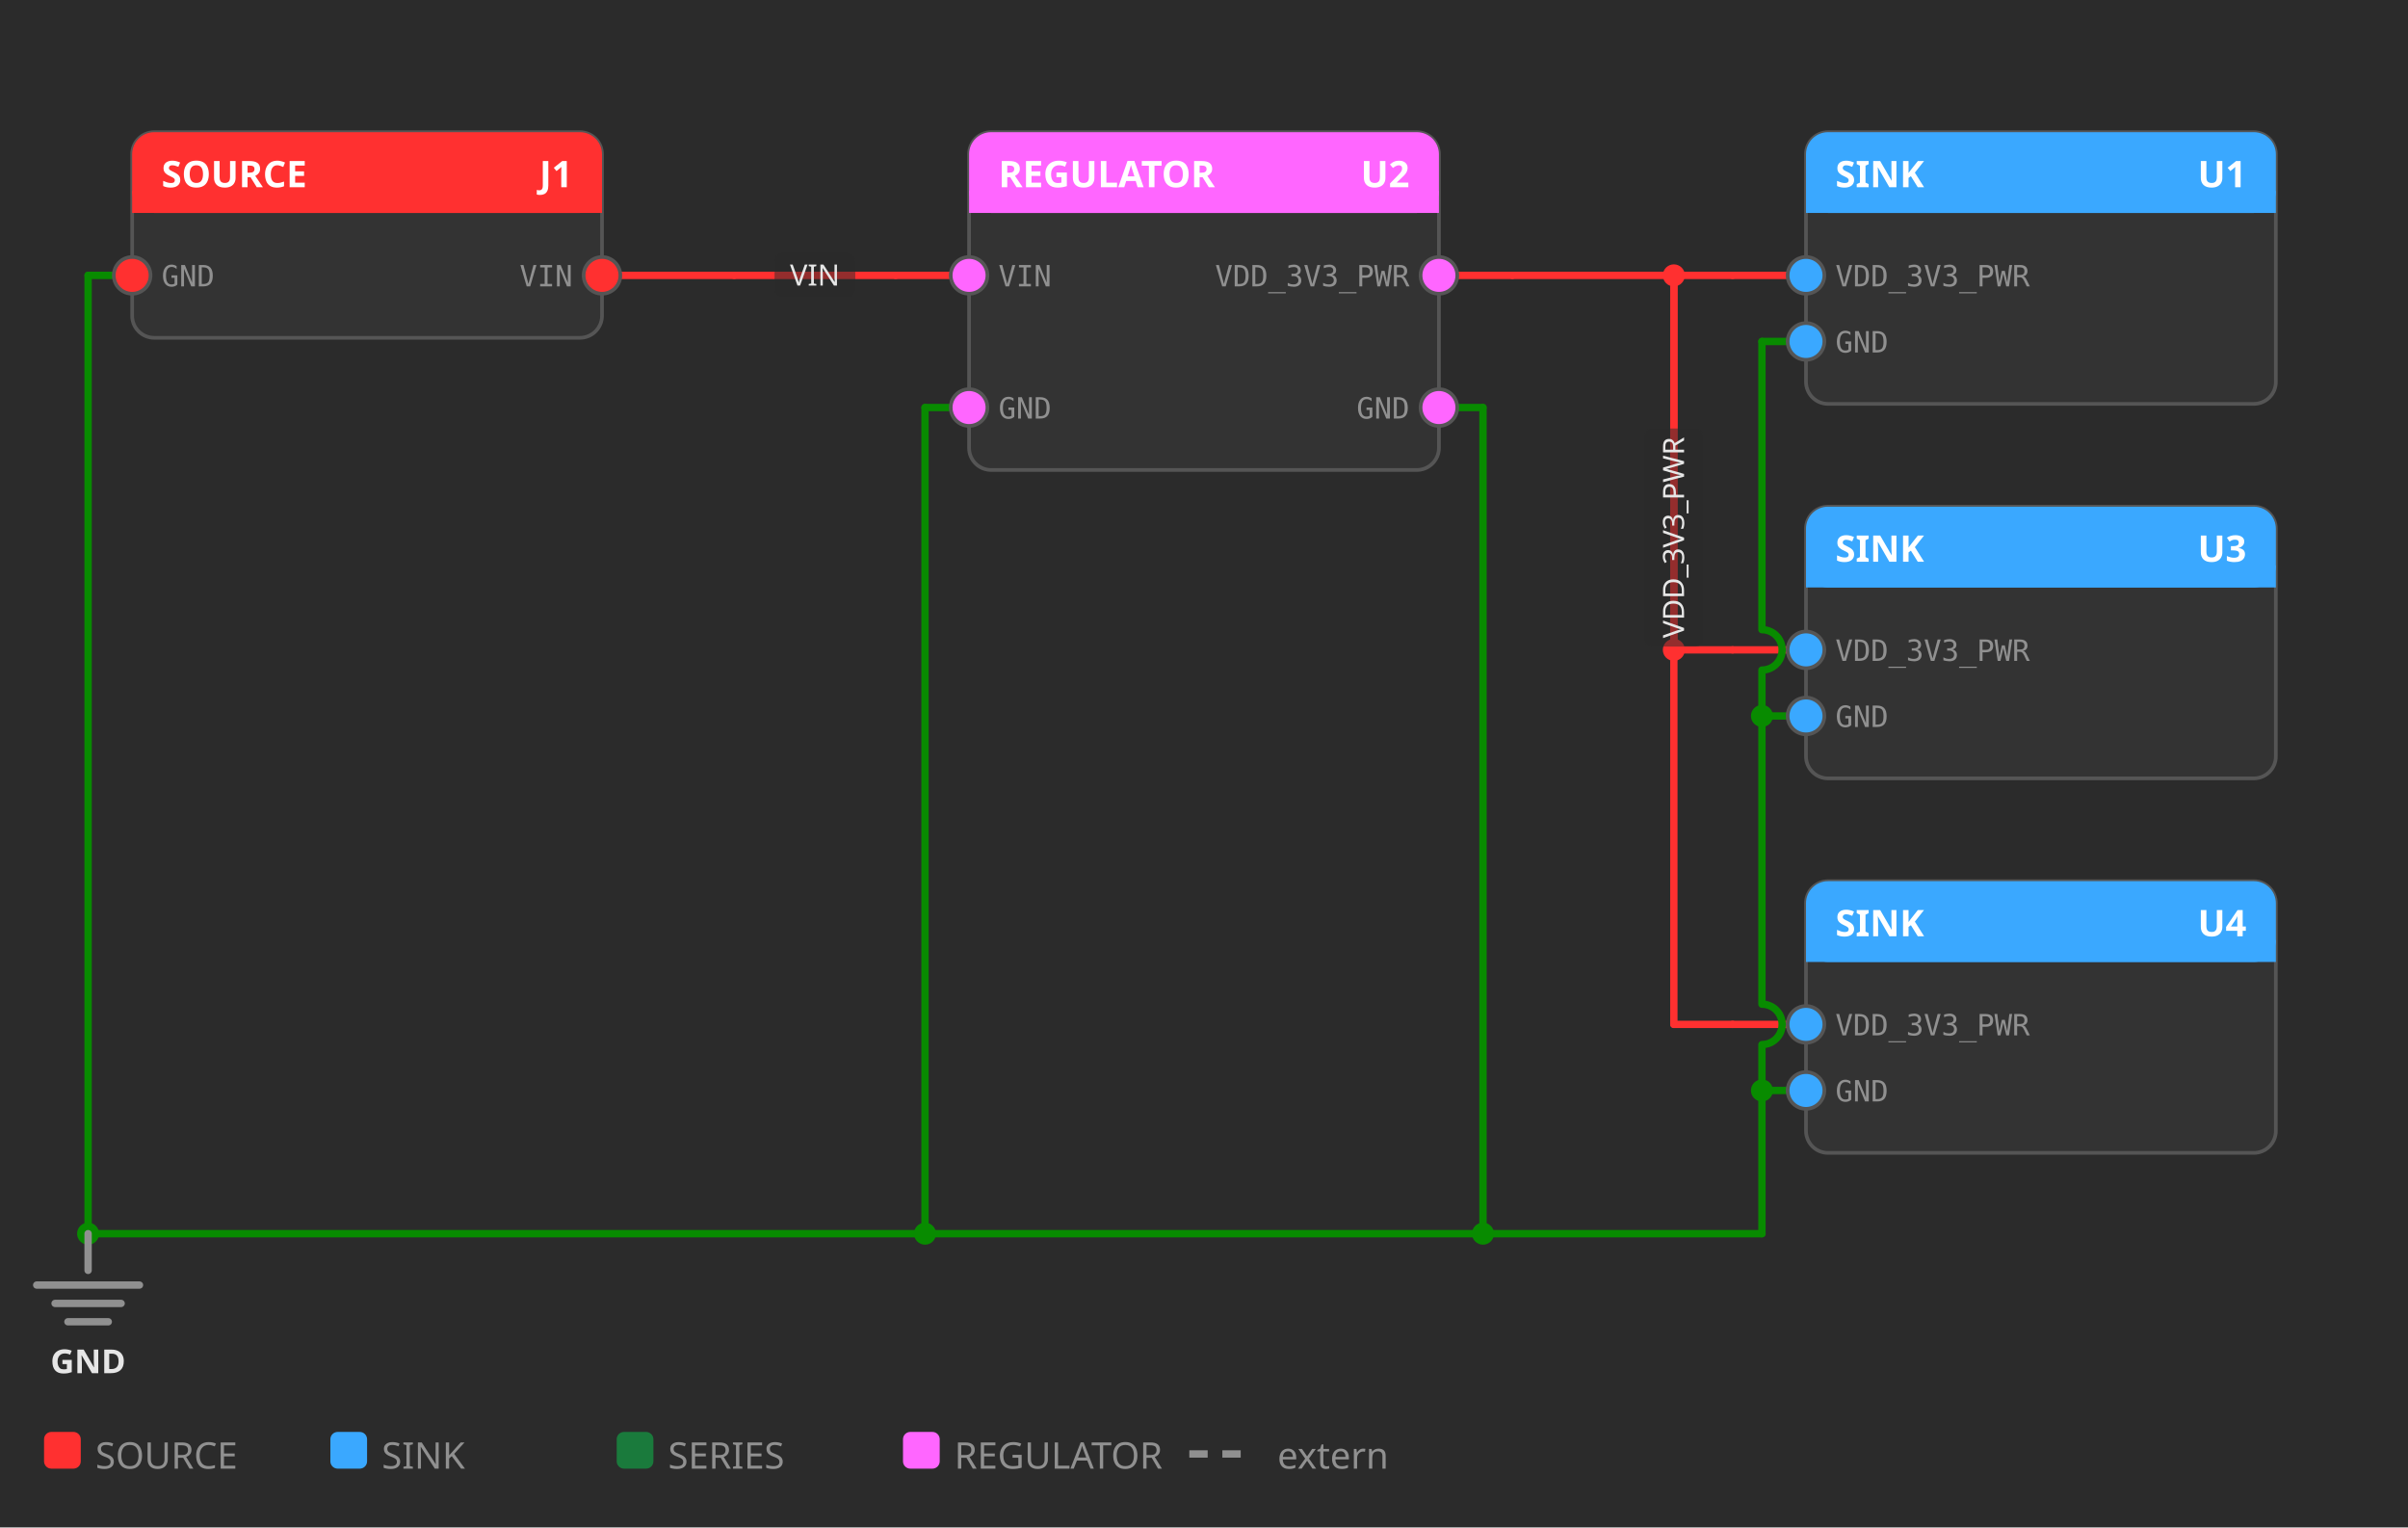
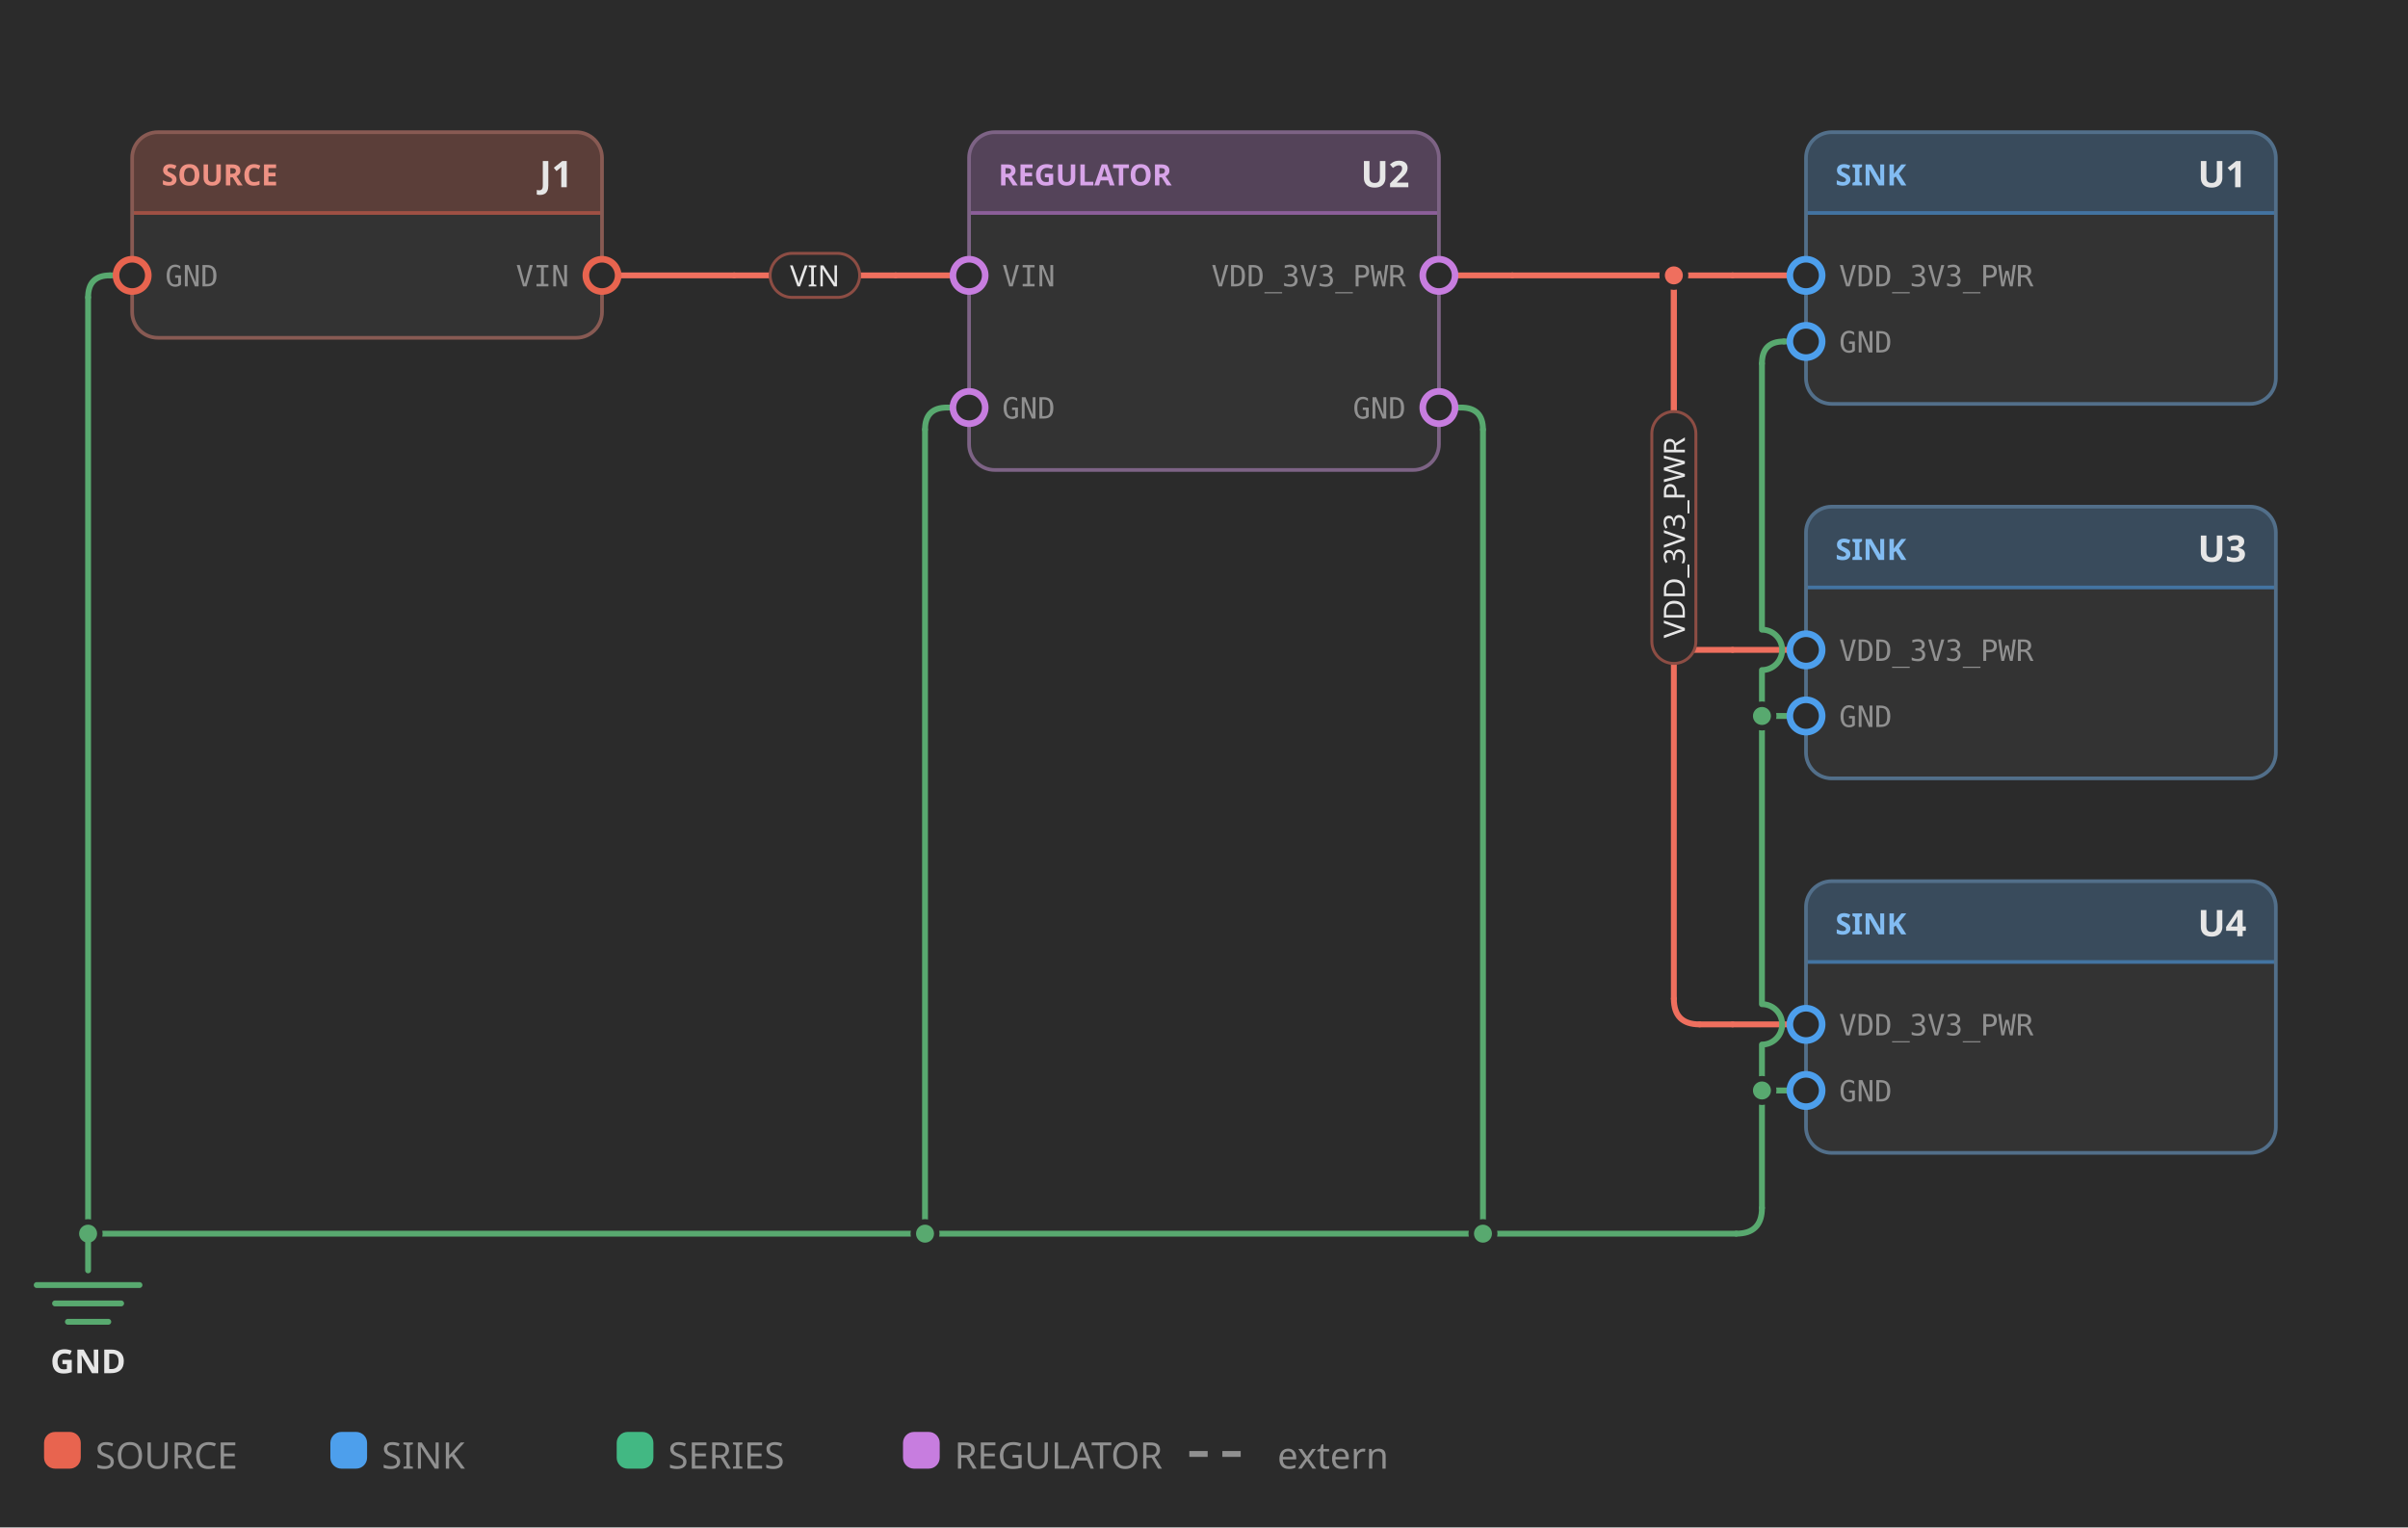
<svg xmlns="http://www.w3.org/2000/svg" width="656" height="416" viewBox="0 0 656 416">
  <rect width="100%" height="100%" fill="#2b2b2b" />
-   <line x1="164" y1="75" x2="200" y2="75" stroke="#ff3030" stroke-width="2" stroke-linecap="round" />
-   <line x1="200" y1="75" x2="244" y2="75" stroke="#ff3030" stroke-width="2" stroke-linecap="round" />
-   <line x1="244" y1="75" x2="264" y2="75" stroke="#ff3030" stroke-width="2" stroke-linecap="round" />
-   <line x1="392" y1="75" x2="412" y2="75" stroke="#ff3030" stroke-width="2" stroke-linecap="round" />
-   <line x1="412" y1="75" x2="472" y2="75" stroke="#ff3030" stroke-width="2" stroke-linecap="round" />
-   <line x1="472" y1="75" x2="492" y2="75" stroke="#ff3030" stroke-width="2" stroke-linecap="round" />
-   <line x1="472" y1="177" x2="492" y2="177" stroke="#ff3030" stroke-width="2" stroke-linecap="round" />
-   <line x1="456" y1="177" x2="472" y2="177" stroke="#ff3030" stroke-width="2" stroke-linecap="round" />
-   <line x1="472" y1="279" x2="492" y2="279" stroke="#ff3030" stroke-width="2" stroke-linecap="round" />
-   <line x1="456" y1="279" x2="472" y2="279" stroke="#ff3030" stroke-width="2" stroke-linecap="round" />
-   <line x1="24" y1="336" x2="480" y2="336" stroke="#088b00" stroke-width="2" stroke-linecap="round" />
-   <line x1="24" y1="75" x2="36" y2="75" stroke="#088b00" stroke-width="2" stroke-linecap="round" />
-   <line x1="252" y1="111" x2="264" y2="111" stroke="#088b00" stroke-width="2" stroke-linecap="round" />
-   <line x1="392" y1="111" x2="404" y2="111" stroke="#088b00" stroke-width="2" stroke-linecap="round" />
-   <line x1="480" y1="93" x2="492" y2="93" stroke="#088b00" stroke-width="2" stroke-linecap="round" />
-   <line x1="480" y1="195" x2="492" y2="195" stroke="#088b00" stroke-width="2" stroke-linecap="round" />
-   <line x1="480" y1="297" x2="492" y2="297" stroke="#088b00" stroke-width="2" stroke-linecap="round" />
-   <path d="M 456,75 V 177" fill="none" stroke="#ff3030" stroke-width="2" stroke-linecap="round" stroke-linejoin="round" />
-   <path d="M 456,75 V 279" fill="none" stroke="#ff3030" stroke-width="2" stroke-linecap="round" stroke-linejoin="round" />
-   <path d="M 24,75 V 336" fill="none" stroke="#088b00" stroke-width="2" stroke-linecap="round" stroke-linejoin="round" />
-   <path d="M 252,111 V 336" fill="none" stroke="#088b00" stroke-width="2" stroke-linecap="round" stroke-linejoin="round" />
-   <path d="M 404,111 V 336" fill="none" stroke="#088b00" stroke-width="2" stroke-linecap="round" stroke-linejoin="round" />
-   <path d="M 480,93 V 171.5 A 5.5,5.5 0 0 1 480,182.5 V 273.5 A 5.5,5.5 0 0 1 480,284.5 V 336" fill="none" stroke="#088b00" stroke-width="2" stroke-linecap="round" stroke-linejoin="round" />
-   <circle cx="24" cy="336" r="3" fill="#088b00" />
-   <circle cx="252" cy="336" r="3" fill="#088b00" />
-   <circle cx="404" cy="336" r="3" fill="#088b00" />
-   <circle cx="456" cy="75" r="3" fill="#ff3030" />
-   <circle cx="456" cy="177" r="3" fill="#ff3030" />
-   <circle cx="480" cy="195" r="3" fill="#088b00" />
-   <circle cx="480" cy="297" r="3" fill="#088b00" />
-   <line x1="24" y1="336" x2="24" y2="346" stroke="#909090" stroke-width="2" stroke-linecap="round" />
-   <line x1="10" y1="350" x2="38" y2="350" stroke="#909090" stroke-width="2" stroke-linecap="round" />
-   <line x1="15" y1="355" x2="33" y2="355" stroke="#909090" stroke-width="2" stroke-linecap="round" />
-   <line x1="18.5" y1="360" x2="29.5" y2="360" stroke="#909090" stroke-width="2" stroke-linecap="round" />
+   <path d="M 164,75 H 200" fill="none" stroke="#ef6f5e" stroke-width="1.6" stroke-linecap="round" stroke-linejoin="round" />
+   <path d="M 200,75 H 244" fill="none" stroke="#ef6f5e" stroke-width="1.6" stroke-linecap="round" stroke-linejoin="round" />
+   <path d="M 244,75 H 264" fill="none" stroke="#ef6f5e" stroke-width="1.6" stroke-linecap="round" stroke-linejoin="round" />
+   <path d="M 392,75 H 412" fill="none" stroke="#ef6f5e" stroke-width="1.6" stroke-linecap="round" stroke-linejoin="round" />
+   <path d="M 412,75 H 472" fill="none" stroke="#ef6f5e" stroke-width="1.6" stroke-linecap="round" stroke-linejoin="round" />
+   <path d="M 472,75 H 492" fill="none" stroke="#ef6f5e" stroke-width="1.6" stroke-linecap="round" stroke-linejoin="round" />
+   <path d="M 472,177 H 492" fill="none" stroke="#ef6f5e" stroke-width="1.6" stroke-linecap="round" stroke-linejoin="round" />
+   <path d="M 456,177 H 472" fill="none" stroke="#ef6f5e" stroke-width="1.6" stroke-linecap="round" stroke-linejoin="round" />
+   <path d="M 472,279 H 492" fill="none" stroke="#ef6f5e" stroke-width="1.6" stroke-linecap="round" stroke-linejoin="round" />
+   <path d="M 463,279 H 472" fill="none" stroke="#ef6f5e" stroke-width="1.6" stroke-linecap="round" stroke-linejoin="round" />
+   <path d="M 24,336 H 473" fill="none" stroke="#58a96f" stroke-width="1.6" stroke-linecap="round" stroke-linejoin="round" />
+   <path d="M 30,75 H 36" fill="none" stroke="#58a96f" stroke-width="1.6" stroke-linecap="round" stroke-linejoin="round" />
+   <path d="M 258,111 H 264" fill="none" stroke="#58a96f" stroke-width="1.6" stroke-linecap="round" stroke-linejoin="round" />
+   <path d="M 392,111 H 398" fill="none" stroke="#58a96f" stroke-width="1.6" stroke-linecap="round" stroke-linejoin="round" />
+   <path d="M 486,93 H 492" fill="none" stroke="#58a96f" stroke-width="1.6" stroke-linecap="round" stroke-linejoin="round" />
+   <path d="M 480,195 H 492" fill="none" stroke="#58a96f" stroke-width="1.6" stroke-linecap="round" stroke-linejoin="round" />
+   <path d="M 480,297 H 492" fill="none" stroke="#58a96f" stroke-width="1.6" stroke-linecap="round" stroke-linejoin="round" />
+   <path d="M 456,75 V 177" fill="none" stroke="#ef6f5e" stroke-width="1.6" stroke-linecap="round" stroke-linejoin="round" />
+   <path d="M 456,75 V 272" fill="none" stroke="#ef6f5e" stroke-width="1.6" stroke-linecap="round" stroke-linejoin="round" />
+   <path d="M 24,81 V 336" fill="none" stroke="#58a96f" stroke-width="1.6" stroke-linecap="round" stroke-linejoin="round" />
+   <path d="M 252,117 V 336" fill="none" stroke="#58a96f" stroke-width="1.6" stroke-linecap="round" stroke-linejoin="round" />
+   <path d="M 404,117 V 336" fill="none" stroke="#58a96f" stroke-width="1.6" stroke-linecap="round" stroke-linejoin="round" />
+   <path d="M 480,99 V 171.5 A 5.5,5.5 0 0 1 480,182.5 V 273.5 A 5.5,5.5 0 0 1 480,284.5 V 329" fill="none" stroke="#58a96f" stroke-width="1.6" stroke-linecap="round" stroke-linejoin="round" />
+   <path d="M 463,279 Q 456,279 456,272" fill="none" stroke="#ef6f5e" stroke-width="1.6" stroke-linecap="round" stroke-linejoin="round" />
+   <path d="M 473,336 Q 480,336 480,329" fill="none" stroke="#58a96f" stroke-width="1.6" stroke-linecap="round" stroke-linejoin="round" />
+   <path d="M 30,75 Q 24,75 24,81" fill="none" stroke="#58a96f" stroke-width="1.6" stroke-linecap="round" stroke-linejoin="round" />
+   <path d="M 258,111 Q 252,111 252,117" fill="none" stroke="#58a96f" stroke-width="1.6" stroke-linecap="round" stroke-linejoin="round" />
+   <path d="M 398,111 Q 404,111 404,117" fill="none" stroke="#58a96f" stroke-width="1.6" stroke-linecap="round" stroke-linejoin="round" />
+   <path d="M 486,93 Q 480,93 480,99" fill="none" stroke="#58a96f" stroke-width="1.6" stroke-linecap="round" stroke-linejoin="round" />
+   <circle cx="24" cy="336" r="3.2" fill="#58a96f" stroke="#2b2b2b" stroke-width="1.5" />
+   <circle cx="252" cy="336" r="3.2" fill="#58a96f" stroke="#2b2b2b" stroke-width="1.5" />
+   <circle cx="404" cy="336" r="3.2" fill="#58a96f" stroke="#2b2b2b" stroke-width="1.5" />
+   <circle cx="456" cy="75" r="3.2" fill="#ef6f5e" stroke="#2b2b2b" stroke-width="1.5" />
+   <circle cx="456" cy="177" r="3.2" fill="#ef6f5e" stroke="#2b2b2b" stroke-width="1.5" />
+   <circle cx="480" cy="195" r="3.2" fill="#58a96f" stroke="#2b2b2b" stroke-width="1.5" />
+   <circle cx="480" cy="297" r="3.2" fill="#58a96f" stroke="#2b2b2b" stroke-width="1.5" />
+   <line x1="24" y1="336" x2="24" y2="346" stroke="#58a96f" stroke-width="1.6" stroke-linecap="round" />
+   <line x1="10" y1="350" x2="38" y2="350" stroke="#58a96f" stroke-width="1.6" stroke-linecap="round" />
+   <line x1="15" y1="355" x2="33" y2="355" stroke="#58a96f" stroke-width="1.6" stroke-linecap="round" />
+   <line x1="18.5" y1="360" x2="29.5" y2="360" stroke="#58a96f" stroke-width="1.6" stroke-linecap="round" />
  <text x="24" y="374" text-anchor="middle" fill="#e6e6e6" font-family="Segoe UI,sans-serif" font-size="9" font-weight="600">GND</text>
-   <rect class="topo-hit" data-label="J1" x="36" y="36" width="128" height="56" rx="6" fill="#333333" stroke="#555555" stroke-width="1" />
-   <rect x="36" y="36" width="128" height="22" rx="6" fill="#ff3030" />
-   <rect x="36" y="52" width="128" height="6" fill="#ff3030" />
-   <text x="44" y="51" fill="#ffffff" font-family="Segoe UI,sans-serif" font-size="10" font-weight="600">SOURCE</text>
-   <text x="156" y="51" fill="#ffffff" text-anchor="end" font-family="Segoe UI,sans-serif" font-size="10" font-weight="600">J1</text>
-   <circle cx="164" cy="75" r="5" fill="#ff3030" stroke="#555555" stroke-width="1" />
-   <text x="156" y="78" text-anchor="end" fill="#909090" font-family="Consolas,monospace" font-size="8">VIN</text>
-   <circle cx="36" cy="75" r="5" fill="#ff3030" stroke="#555555" stroke-width="1" />
-   <text x="44" y="78" text-anchor="start" fill="#909090" font-family="Consolas,monospace" font-size="8">GND</text>
-   <rect class="topo-hit" data-label="U2" x="264" y="36" width="128" height="92" rx="6" fill="#333333" stroke="#555555" stroke-width="1" />
-   <rect x="264" y="36" width="128" height="22" rx="6" fill="#ff66ff" />
-   <rect x="264" y="52" width="128" height="6" fill="#ff66ff" />
-   <text x="272" y="51" fill="#ffffff" font-family="Segoe UI,sans-serif" font-size="10" font-weight="600">REGULATOR</text>
-   <text x="384" y="51" fill="#ffffff" text-anchor="end" font-family="Segoe UI,sans-serif" font-size="10" font-weight="600">U2</text>
-   <circle cx="264" cy="75" r="5" fill="#ff66ff" stroke="#555555" stroke-width="1" />
-   <text x="272" y="78" text-anchor="start" fill="#909090" font-family="Consolas,monospace" font-size="8">VIN</text>
-   <circle cx="392" cy="75" r="5" fill="#ff66ff" stroke="#555555" stroke-width="1" />
-   <text x="384" y="78" text-anchor="end" fill="#909090" font-family="Consolas,monospace" font-size="8">VDD_3V3_PWR</text>
-   <circle cx="264" cy="111" r="5" fill="#ff66ff" stroke="#555555" stroke-width="1" />
-   <text x="272" y="114" text-anchor="start" fill="#909090" font-family="Consolas,monospace" font-size="8">GND</text>
-   <circle cx="392" cy="111" r="5" fill="#ff66ff" stroke="#555555" stroke-width="1" />
-   <text x="384" y="114" text-anchor="end" fill="#909090" font-family="Consolas,monospace" font-size="8">GND</text>
-   <rect class="topo-hit" data-label="U1" x="492" y="36" width="128" height="74" rx="6" fill="#333333" stroke="#555555" stroke-width="1" />
-   <rect x="492" y="36" width="128" height="22" rx="6" fill="#3aa8ff" />
-   <rect x="492" y="52" width="128" height="6" fill="#3aa8ff" />
-   <text x="500" y="51" fill="#ffffff" font-family="Segoe UI,sans-serif" font-size="10" font-weight="600">SINK</text>
-   <text x="612" y="51" fill="#ffffff" text-anchor="end" font-family="Segoe UI,sans-serif" font-size="10" font-weight="600">U1</text>
-   <circle cx="492" cy="75" r="5" fill="#3aa8ff" stroke="#555555" stroke-width="1" />
-   <text x="500" y="78" text-anchor="start" fill="#909090" font-family="Consolas,monospace" font-size="8">VDD_3V3_PWR</text>
-   <circle cx="492" cy="93" r="5" fill="#3aa8ff" stroke="#555555" stroke-width="1" />
-   <text x="500" y="96" text-anchor="start" fill="#909090" font-family="Consolas,monospace" font-size="8">GND</text>
-   <rect class="topo-hit" data-label="U3" x="492" y="138" width="128" height="74" rx="6" fill="#333333" stroke="#555555" stroke-width="1" />
-   <rect x="492" y="138" width="128" height="22" rx="6" fill="#3aa8ff" />
-   <rect x="492" y="154" width="128" height="6" fill="#3aa8ff" />
-   <text x="500" y="153" fill="#ffffff" font-family="Segoe UI,sans-serif" font-size="10" font-weight="600">SINK</text>
-   <text x="612" y="153" fill="#ffffff" text-anchor="end" font-family="Segoe UI,sans-serif" font-size="10" font-weight="600">U3</text>
-   <circle cx="492" cy="177" r="5" fill="#3aa8ff" stroke="#555555" stroke-width="1" />
-   <text x="500" y="180" text-anchor="start" fill="#909090" font-family="Consolas,monospace" font-size="8">VDD_3V3_PWR</text>
-   <circle cx="492" cy="195" r="5" fill="#3aa8ff" stroke="#555555" stroke-width="1" />
-   <text x="500" y="198" text-anchor="start" fill="#909090" font-family="Consolas,monospace" font-size="8">GND</text>
-   <rect class="topo-hit" data-label="U4" x="492" y="240" width="128" height="74" rx="6" fill="#333333" stroke="#555555" stroke-width="1" />
-   <rect x="492" y="240" width="128" height="22" rx="6" fill="#3aa8ff" />
-   <rect x="492" y="256" width="128" height="6" fill="#3aa8ff" />
-   <text x="500" y="255" fill="#ffffff" font-family="Segoe UI,sans-serif" font-size="10" font-weight="600">SINK</text>
-   <text x="612" y="255" fill="#ffffff" text-anchor="end" font-family="Segoe UI,sans-serif" font-size="10" font-weight="600">U4</text>
-   <circle cx="492" cy="279" r="5" fill="#3aa8ff" stroke="#555555" stroke-width="1" />
-   <text x="500" y="282" text-anchor="start" fill="#909090" font-family="Consolas,monospace" font-size="8">VDD_3V3_PWR</text>
-   <circle cx="492" cy="297" r="5" fill="#3aa8ff" stroke="#555555" stroke-width="1" />
-   <text x="500" y="300" text-anchor="start" fill="#909090" font-family="Consolas,monospace" font-size="8">GND</text>
-   <rect x="211" y="69" width="22" height="12" fill="#2b2b2b" fill-opacity="0.5" stroke="none" rx="2" />
-   <text x="222" y="75" text-anchor="middle" dominant-baseline="middle" fill="#e6e6e6" font-family="Segoe UI,sans-serif" font-size="8">VIN</text>
-   <g transform="translate(456,146.4)">
-     <rect x="-8" y="-29.7" width="16" height="59.4" fill="#2b2b2b" fill-opacity="0.5" stroke="none" rx="2" />
-     <text transform="rotate(-90)" text-anchor="middle" dominant-baseline="middle" fill="#e6e6e6" font-family="Segoe UI,sans-serif" font-size="8">VDD_3V3_PWR</text>
+   <rect class="topo-hit" data-label="J1" x="36" y="36" width="128" height="56" rx="7" fill="#333333" />
+   <path d="M 36,58 V 43 Q 36,36 43,36 H 157 Q 164,36 164,43 V 58 Z" fill="#5b3e39" />
+   <line x1="36" y1="58" x2="164" y2="58" stroke="#a05044" />
+   <text class="topo-head" x="44" y="50.5" fill="#ef9284" font-family="Segoe UI,sans-serif" font-size="8" font-weight="700">SOURCE</text>
+   <text class="topo-head" x="156" y="51" text-anchor="end" fill="#e6e6e6" font-family="Segoe UI,sans-serif" font-size="10" font-weight="600">J1</text>
+   <rect x="36" y="36" width="128" height="56" rx="7" fill="none" stroke="#885a53" stroke-width="1" />
+   <circle cx="164" cy="75" r="4.4" fill="#2b2b2b" stroke="#e8644f" stroke-width="1.8" />
+   <text x="155" y="78" text-anchor="end" fill="#909090" font-family="Consolas,monospace" font-size="8">VIN</text>
+   <circle cx="36" cy="75" r="4.4" fill="#2b2b2b" stroke="#e8644f" stroke-width="1.8" />
+   <text x="45" y="78" fill="#909090" font-family="Consolas,monospace" font-size="8">GND</text>
+   <rect class="topo-hit" data-label="U2" x="264" y="36" width="128" height="92" rx="7" fill="#333333" />
+   <path d="M 264,58 V 43 Q 264,36 271,36 H 385 Q 392,36 392,43 V 58 Z" fill="#544359" />
+   <line x1="264" y1="58" x2="392" y2="58" stroke="#8c5f9a" />
+   <text class="topo-head" x="272" y="50.5" fill="#d8a4e9" font-family="Segoe UI,sans-serif" font-size="8" font-weight="700">REGULATOR</text>
+   <text class="topo-head" x="384" y="51" text-anchor="end" fill="#e6e6e6" font-family="Segoe UI,sans-serif" font-size="10" font-weight="600">U2</text>
+   <rect x="264" y="36" width="128" height="92" rx="7" fill="none" stroke="#7d6385" stroke-width="1" />
+   <circle cx="264" cy="75" r="4.4" fill="#2b2b2b" stroke="#c77ddf" stroke-width="1.8" />
+   <text x="273" y="78" fill="#909090" font-family="Consolas,monospace" font-size="8">VIN</text>
+   <circle cx="392" cy="75" r="4.4" fill="#2b2b2b" stroke="#c77ddf" stroke-width="1.8" />
+   <text x="383" y="78" text-anchor="end" fill="#909090" font-family="Consolas,monospace" font-size="8">VDD_3V3_PWR</text>
+   <circle cx="264" cy="111" r="4.4" fill="#2b2b2b" stroke="#c77ddf" stroke-width="1.8" />
+   <text x="273" y="114" fill="#909090" font-family="Consolas,monospace" font-size="8">GND</text>
+   <circle cx="392" cy="111" r="4.4" fill="#2b2b2b" stroke="#c77ddf" stroke-width="1.8" />
+   <text x="383" y="114" text-anchor="end" fill="#909090" font-family="Consolas,monospace" font-size="8">GND</text>
+   <rect class="topo-hit" data-label="U1" x="492" y="36" width="128" height="74" rx="7" fill="#333333" />
+   <path d="M 492,58 V 43 Q 492,36 499,36 H 613 Q 620,36 620,43 V 58 Z" fill="#394b5c" />
+   <line x1="492" y1="58" x2="620" y2="58" stroke="#4374a2" />
+   <text class="topo-head" x="500" y="50.5" fill="#82bcf2" font-family="Segoe UI,sans-serif" font-size="8" font-weight="700">SINK</text>
+   <text class="topo-head" x="612" y="51" text-anchor="end" fill="#e6e6e6" font-family="Segoe UI,sans-serif" font-size="10" font-weight="600">U1</text>
+   <rect x="492" y="36" width="128" height="74" rx="7" fill="none" stroke="#526f8a" stroke-width="1" />
+   <circle cx="492" cy="75" r="4.4" fill="#2b2b2b" stroke="#4d9fec" stroke-width="1.8" />
+   <text x="501" y="78" fill="#909090" font-family="Consolas,monospace" font-size="8">VDD_3V3_PWR</text>
+   <circle cx="492" cy="93" r="4.4" fill="#2b2b2b" stroke="#4d9fec" stroke-width="1.8" />
+   <text x="501" y="96" fill="#909090" font-family="Consolas,monospace" font-size="8">GND</text>
+   <rect class="topo-hit" data-label="U3" x="492" y="138" width="128" height="74" rx="7" fill="#333333" />
+   <path d="M 492,160 V 145 Q 492,138 499,138 H 613 Q 620,138 620,145 V 160 Z" fill="#394b5c" />
+   <line x1="492" y1="160" x2="620" y2="160" stroke="#4374a2" />
+   <text class="topo-head" x="500" y="152.5" fill="#82bcf2" font-family="Segoe UI,sans-serif" font-size="8" font-weight="700">SINK</text>
+   <text class="topo-head" x="612" y="153" text-anchor="end" fill="#e6e6e6" font-family="Segoe UI,sans-serif" font-size="10" font-weight="600">U3</text>
+   <rect x="492" y="138" width="128" height="74" rx="7" fill="none" stroke="#526f8a" stroke-width="1" />
+   <circle cx="492" cy="177" r="4.4" fill="#2b2b2b" stroke="#4d9fec" stroke-width="1.8" />
+   <text x="501" y="180" fill="#909090" font-family="Consolas,monospace" font-size="8">VDD_3V3_PWR</text>
+   <circle cx="492" cy="195" r="4.4" fill="#2b2b2b" stroke="#4d9fec" stroke-width="1.8" />
+   <text x="501" y="198" fill="#909090" font-family="Consolas,monospace" font-size="8">GND</text>
+   <rect class="topo-hit" data-label="U4" x="492" y="240" width="128" height="74" rx="7" fill="#333333" />
+   <path d="M 492,262 V 247 Q 492,240 499,240 H 613 Q 620,240 620,247 V 262 Z" fill="#394b5c" />
+   <line x1="492" y1="262" x2="620" y2="262" stroke="#4374a2" />
+   <text class="topo-head" x="500" y="254.5" fill="#82bcf2" font-family="Segoe UI,sans-serif" font-size="8" font-weight="700">SINK</text>
+   <text class="topo-head" x="612" y="255" text-anchor="end" fill="#e6e6e6" font-family="Segoe UI,sans-serif" font-size="10" font-weight="600">U4</text>
+   <rect x="492" y="240" width="128" height="74" rx="7" fill="none" stroke="#526f8a" stroke-width="1" />
+   <circle cx="492" cy="279" r="4.4" fill="#2b2b2b" stroke="#4d9fec" stroke-width="1.8" />
+   <text x="501" y="282" fill="#909090" font-family="Consolas,monospace" font-size="8">VDD_3V3_PWR</text>
+   <circle cx="492" cy="297" r="4.4" fill="#2b2b2b" stroke="#4d9fec" stroke-width="1.8" />
+   <text x="501" y="300" fill="#909090" font-family="Consolas,monospace" font-size="8">GND</text>
+   <rect x="209.8" y="69" width="24.4" height="12" rx="6" fill="#2b2b2b" stroke="#8d4d44" stroke-width="0.8" />
+   <text x="222" y="78" text-anchor="middle" fill="#e6e6e6" font-family="Segoe UI,sans-serif" font-size="8">VIN</text>
+   <g transform="translate(456,146.4) rotate(-90)">
+     <rect x="-34.3" y="-6" width="68.6" height="12" rx="6" fill="#2b2b2b" stroke="#8d4d44" stroke-width="0.8" />
+     <text x="0" y="3" text-anchor="middle" fill="#e6e6e6" font-family="Segoe UI,sans-serif" font-size="8">VDD_3V3_PWR</text>
  </g>
-   <rect x="12" y="390" width="10" height="10" rx="2" fill="#ff3030" />
+   <rect x="12" y="390" width="10" height="10" rx="3" fill="#e8644f" />
  <text x="26" y="400" fill="#909090" font-family="Segoe UI,sans-serif" font-size="10">SOURCE</text>
-   <rect x="90" y="390" width="10" height="10" rx="2" fill="#3aa8ff" />
+   <rect x="90" y="390" width="10" height="10" rx="3" fill="#4d9fec" />
  <text x="104" y="400" fill="#909090" font-family="Segoe UI,sans-serif" font-size="10">SINK</text>
-   <rect x="168" y="390" width="10" height="10" rx="2" fill="#1a7a3c" />
+   <rect x="168" y="390" width="10" height="10" rx="3" fill="#42b883" />
  <text x="182" y="400" fill="#909090" font-family="Segoe UI,sans-serif" font-size="10">SERIES</text>
-   <rect x="246" y="390" width="10" height="10" rx="2" fill="#ff66ff" />
+   <rect x="246" y="390" width="10" height="10" rx="3" fill="#c77ddf" />
  <text x="260" y="400" fill="#909090" font-family="Segoe UI,sans-serif" font-size="10">REGULATOR</text>
-   <line x1="324" y1="396" x2="342" y2="396" stroke="#909090" stroke-width="2" stroke-dasharray="5 4" />
+   <line x1="324" y1="396" x2="342" y2="396" stroke="#909090" stroke-width="1.6" stroke-dasharray="5 4" />
  <text x="348" y="400" fill="#909090" font-family="Segoe UI,sans-serif" font-size="10">extern</text>
</svg>
